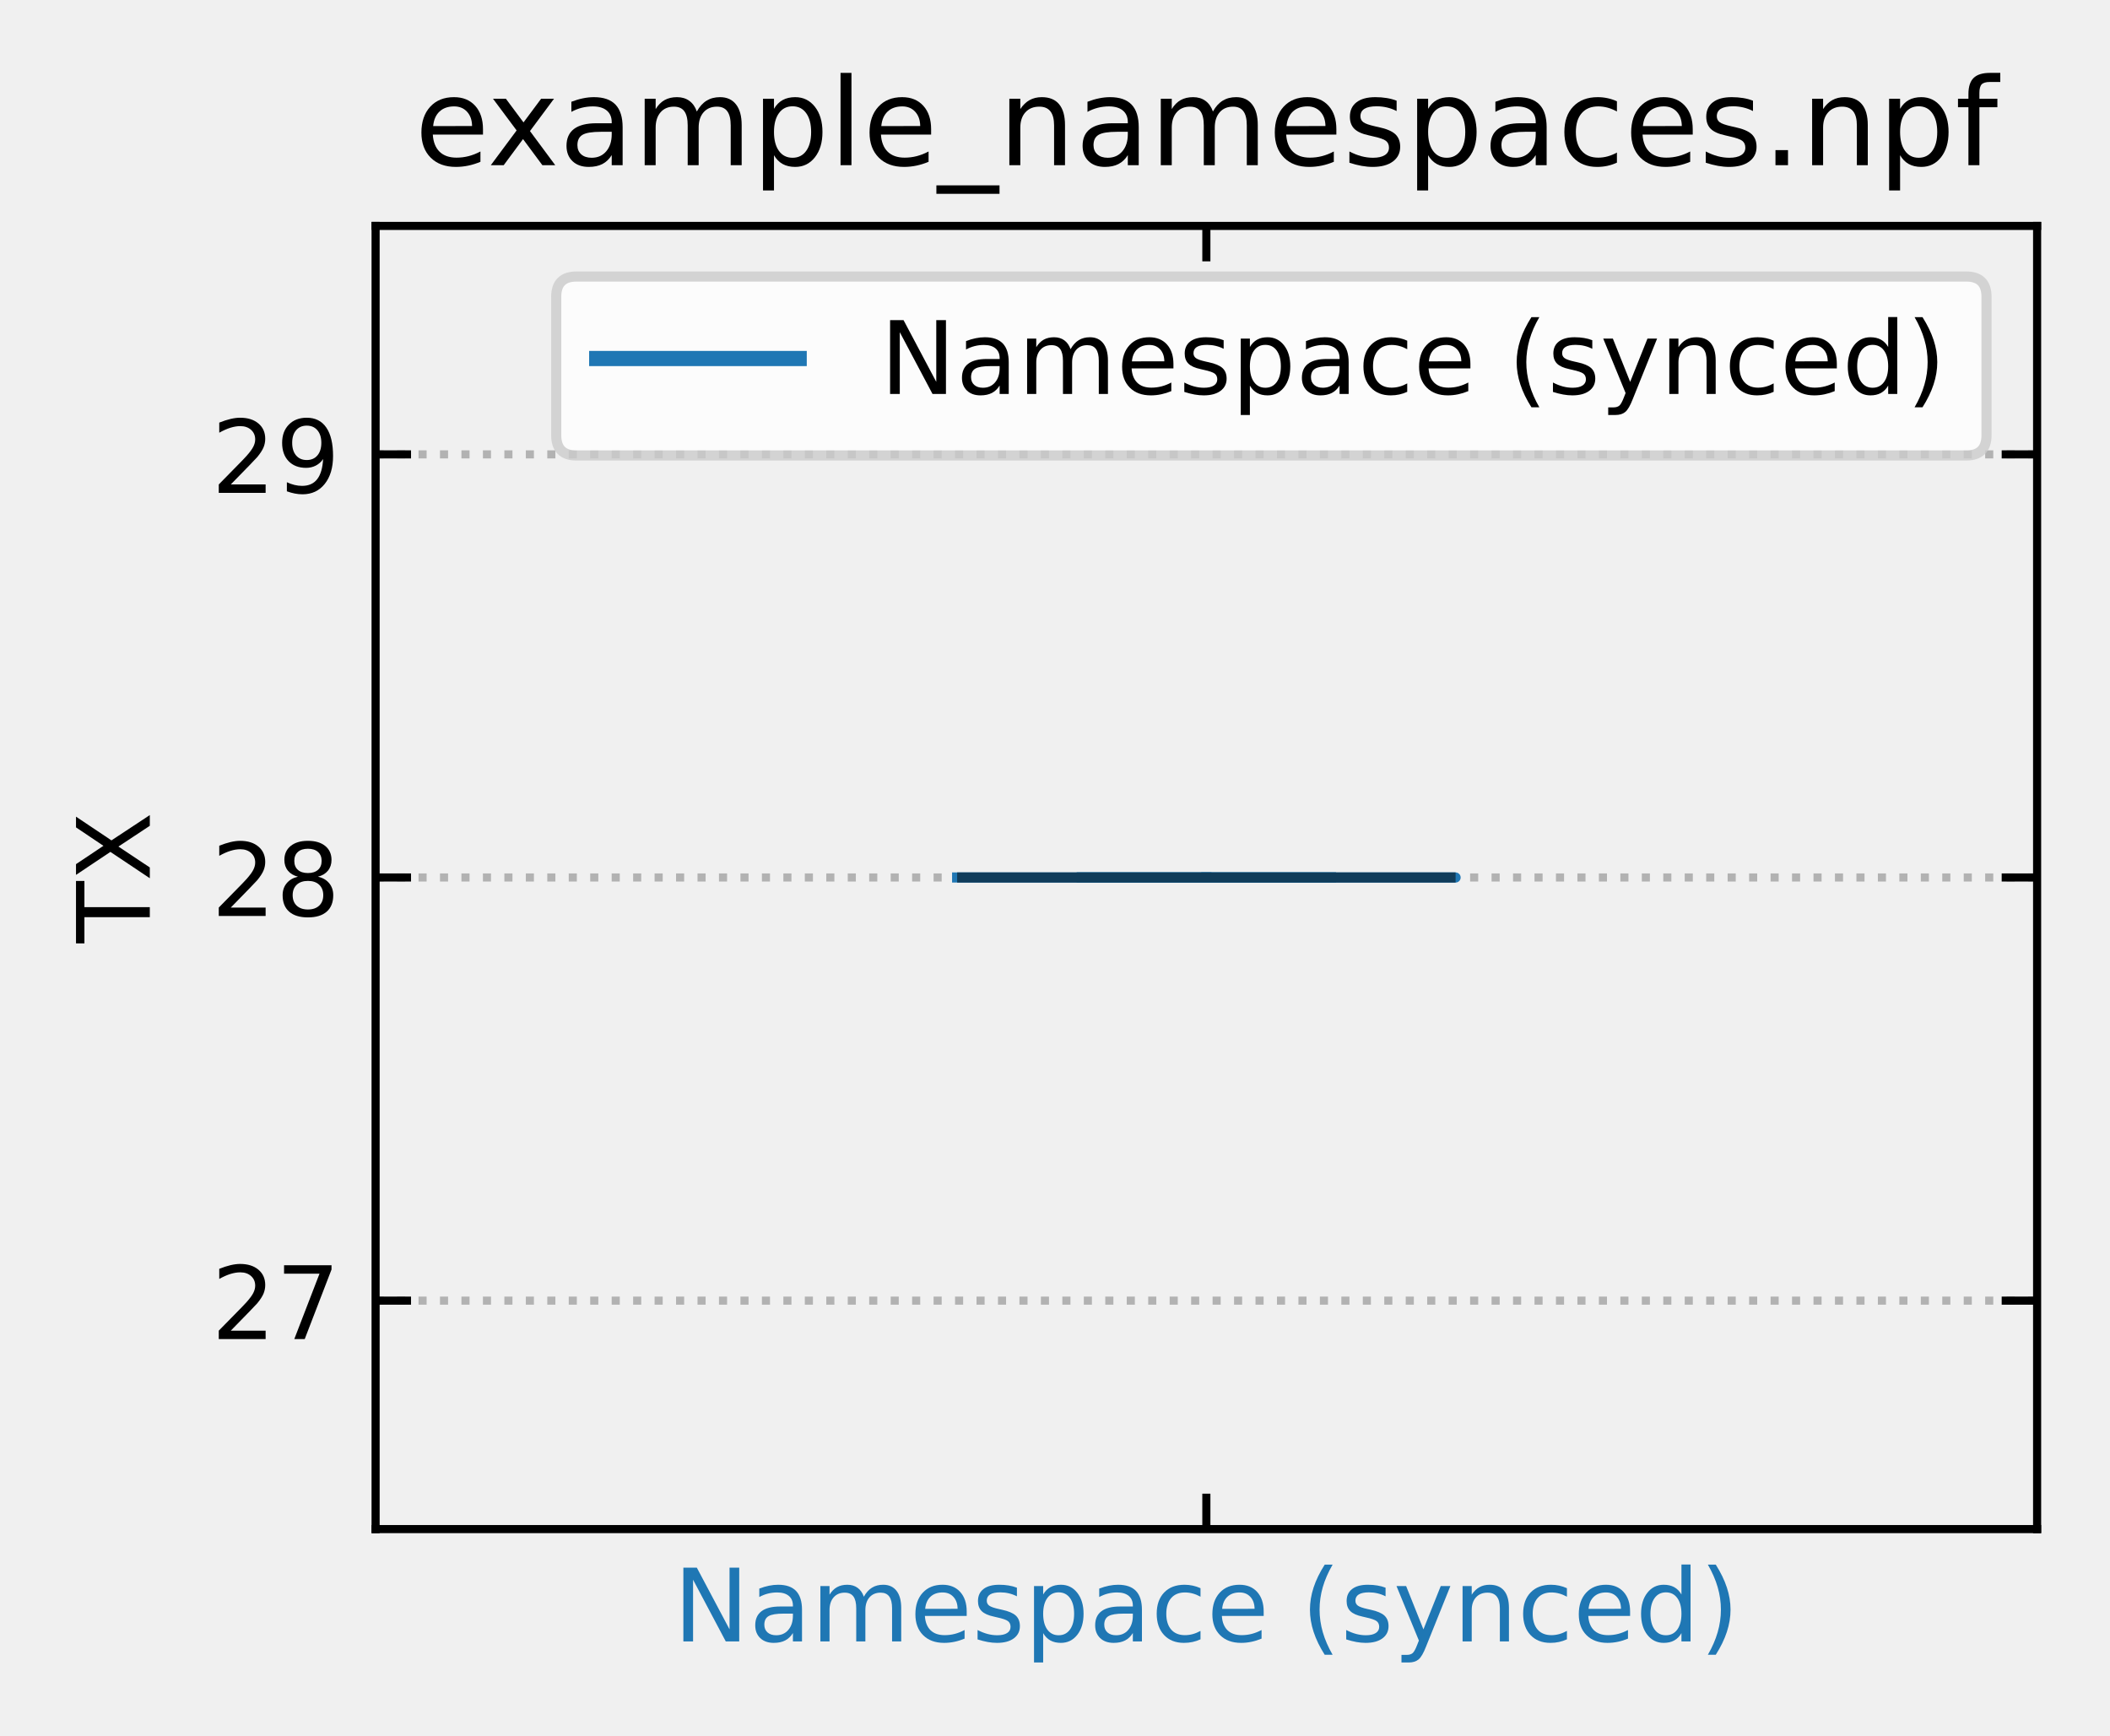
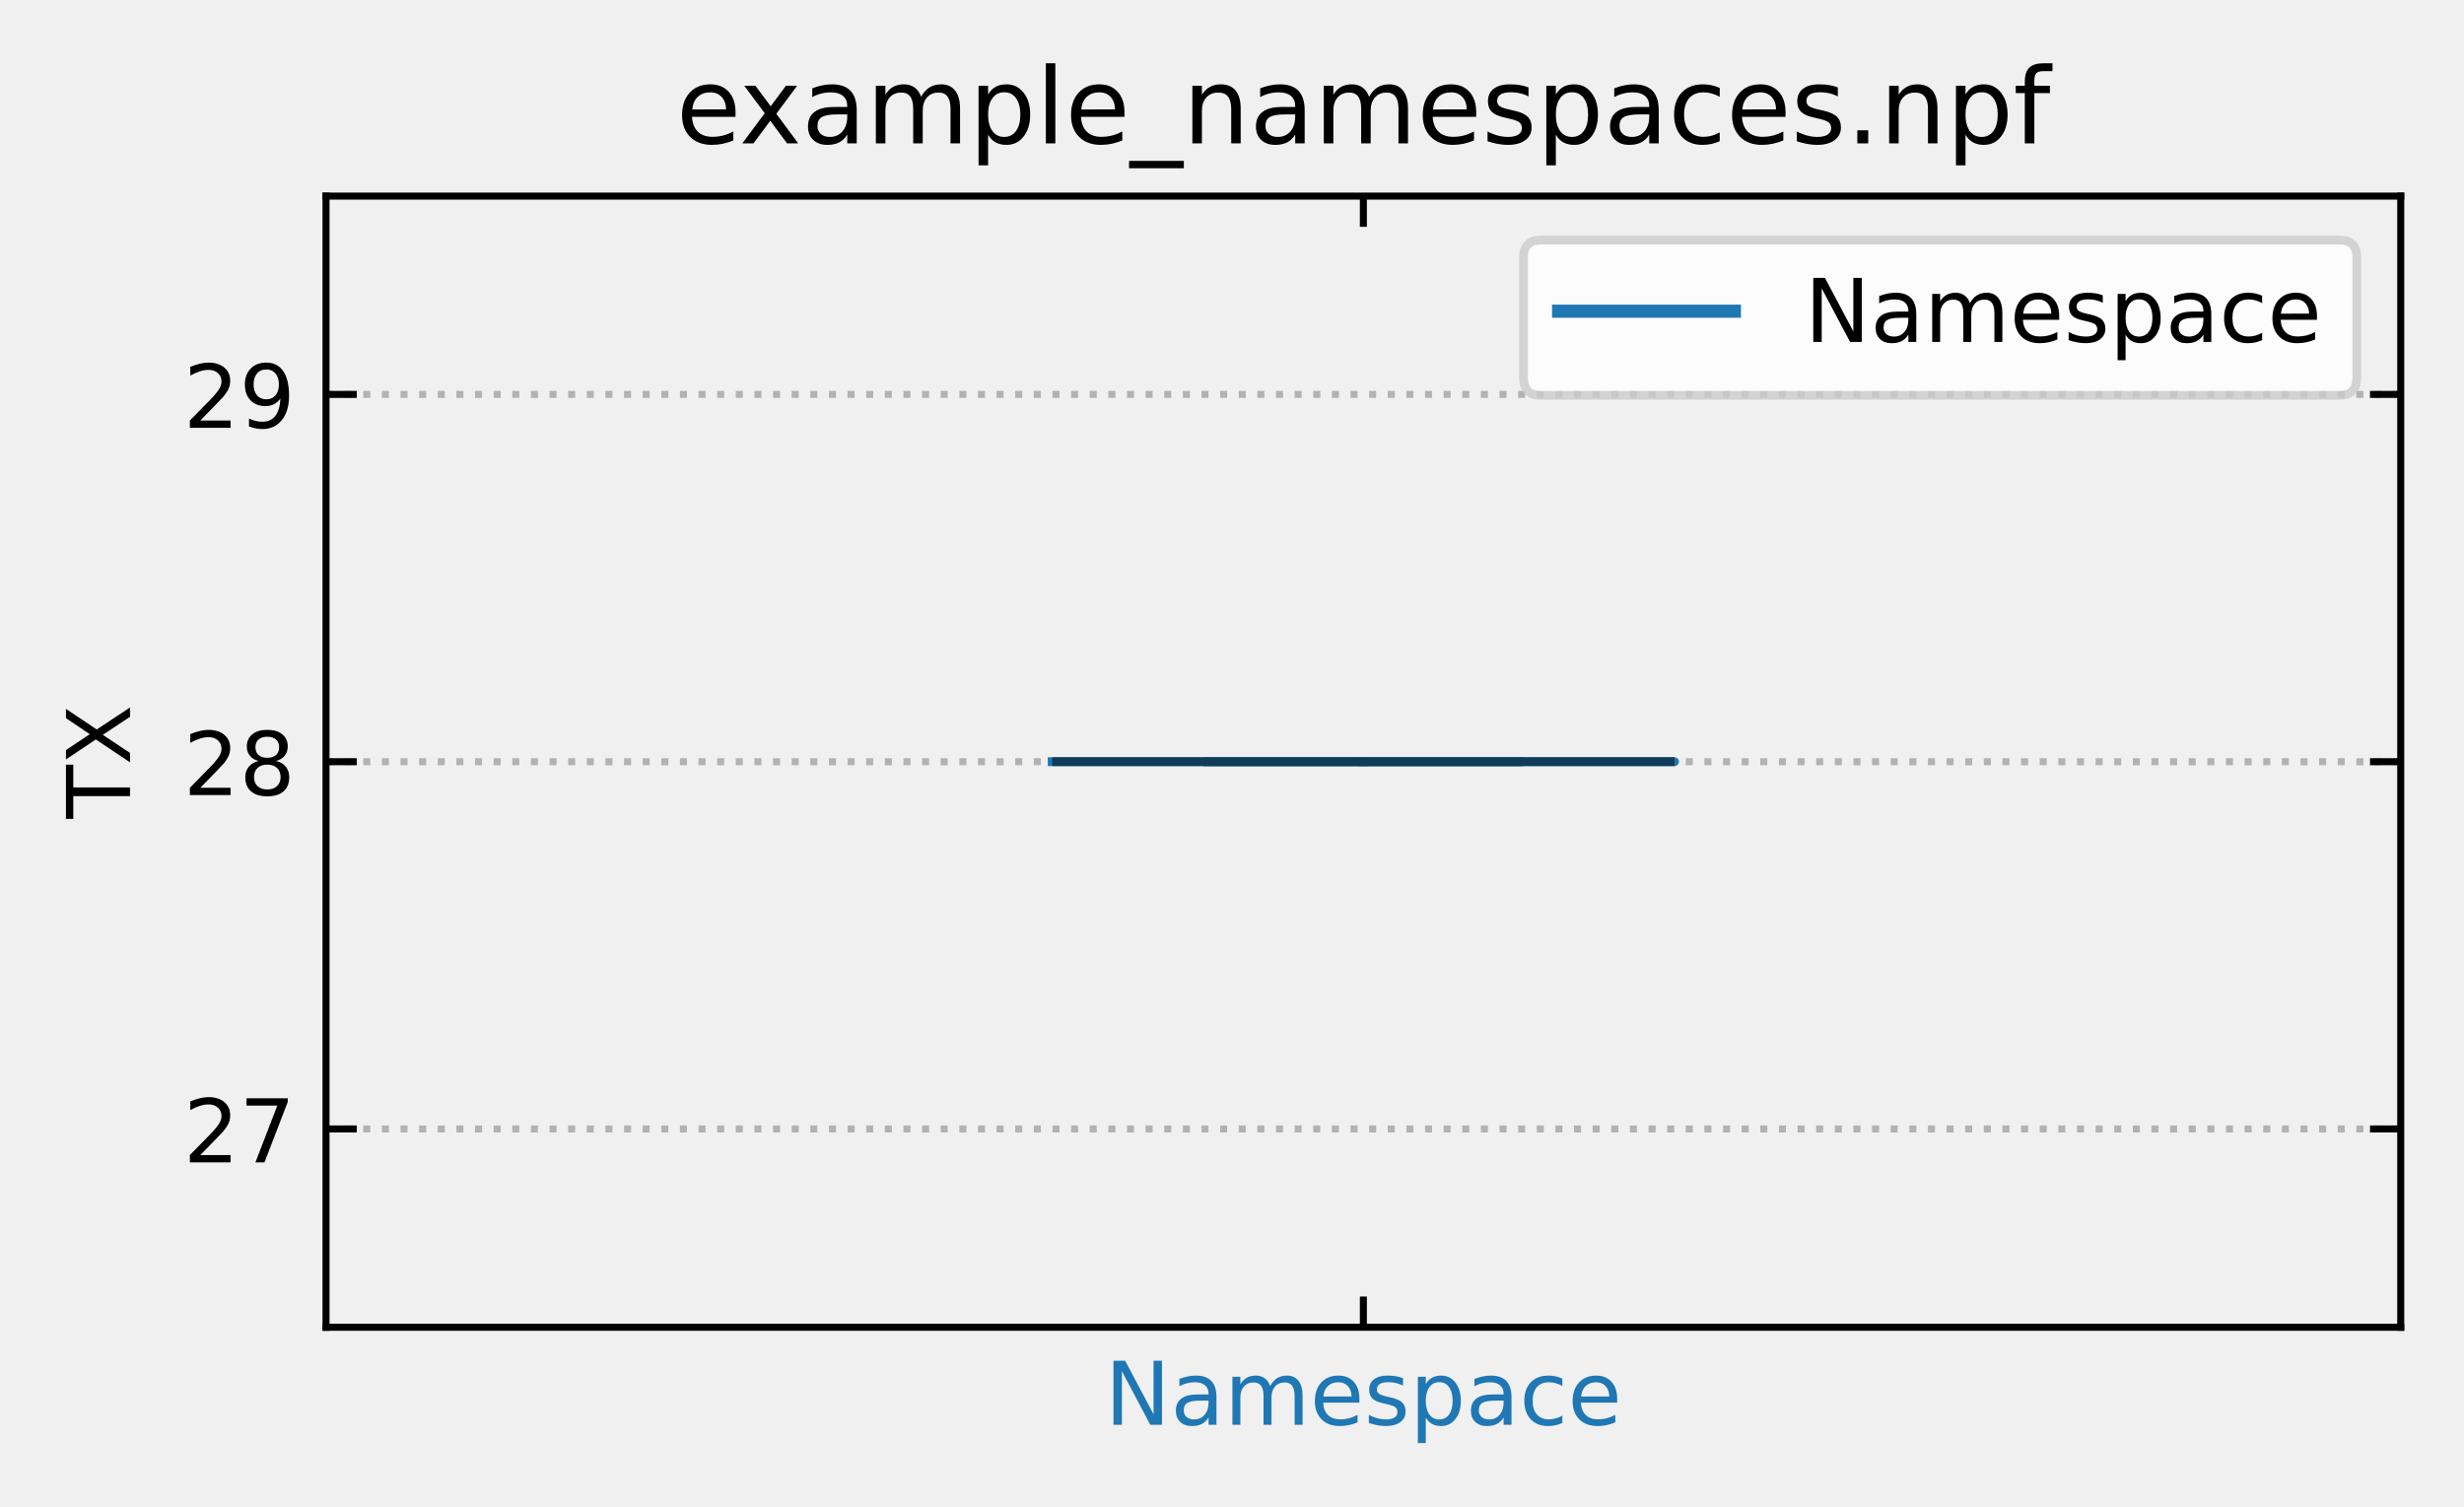
- <svg xmlns="http://www.w3.org/2000/svg" xmlns:xlink="http://www.w3.org/1999/xlink" width="208.433pt" height="171.436pt" viewBox="0 0 208.433 171.436" version="1.1">
+ <svg xmlns="http://www.w3.org/2000/svg" xmlns:xlink="http://www.w3.org/1999/xlink" width="280.433pt" height="171.436pt" viewBox="0 0 280.433 171.436" version="1.1">
  <defs>
    <style type="text/css">*{stroke-linejoin: round; stroke-linecap: butt}</style>
  </defs>
  <g id="figure_1">
    <g id="patch_1">
-       <path d="M 0 171.436  L 208.433 171.436  L 208.433 0  L 0 0  L 0 171.436  z " style="fill: none" />
+       <path d="M 0 171.436  L 280.433 171.436  L 280.433 0  L 0 0  L 0 171.436  z " style="fill: none" />
    </g>
    <g id="axes_1">
      <g id="patch_2">
-         <path d="M 37.103 151.058  L 201.233 151.058  L 201.233 22.318  L 37.103 22.318  L 37.103 151.058  z " style="fill: none" />
+         <path d="M 37.103 151.058  L 273.233 151.058  L 273.233 22.318  L 37.103 22.318  L 37.103 151.058  z " style="fill: none" />
      </g>
      <g id="matplotlib.axis_1">
        <g id="xtick_1">
          <g id="line2d_1">
            <defs>
-               <path id="m0caf4dfbbe" d="M 0 0  L 0 -3.5  " style="stroke: #000000; stroke-width: 0.8" />
-             </defs>
-             <g>
-               <use xlink:href="#m0caf4dfbbe" x="119.168" y="151.058" style="stroke: #000000; stroke-width: 0.8" />
+               <path id="m56153a316c" d="M 0 0  L 0 -3.5  " style="stroke: #000000; stroke-width: 0.8" />
+             </defs>
+             <g>
+               <use xlink:href="#m56153a316c" x="155.168" y="151.058" style="stroke: #000000; stroke-width: 0.8" />
            </g>
          </g>
          <g id="line2d_2">
            <defs>
-               <path id="mc826d1378c" d="M 0 0  L 0 3.5  " style="stroke: #000000; stroke-width: 0.8" />
-             </defs>
-             <g>
-               <use xlink:href="#mc826d1378c" x="119.168" y="22.318" style="stroke: #000000; stroke-width: 0.8" />
+               <path id="m0954045049" d="M 0 0  L 0 3.5  " style="stroke: #000000; stroke-width: 0.8" />
+             </defs>
+             <g>
+               <use xlink:href="#m0954045049" x="155.168" y="22.318" style="stroke: #000000; stroke-width: 0.8" />
            </g>
          </g>
          <g id="text_1">
-             <g style="fill: #1f77b4" transform="translate(66.52438 162.1566) scale(0.1 -0.1)">
+             <g style="fill: #1f77b4" transform="translate(125.7478 162.1566) scale(0.1 -0.1)">
              <defs>
                <path id="DejaVuSans-4e" d="M 628 4666  L 1478 4666  L 3547 763  L 3547 4666  L 4159 4666  L 4159 0  L 3309 0  L 1241 3903  L 1241 0  L 628 0  L 628 4666  z " transform="scale(0.015625)" />
                <path id="DejaVuSans-61" d="M 2194 1759  Q 1497 1759 1228 1600  Q 959 1441 959 1056  Q 959 750 1161 570  Q 1363 391 1709 391  Q 2188 391 2477 730  Q 2766 1069 2766 1631  L 2766 1759  L 2194 1759  z M 3341 1997  L 3341 0  L 2766 0  L 2766 531  Q 2569 213 2275 61  Q 1981 -91 1556 -91  Q 1019 -91 701 211  Q 384 513 384 1019  Q 384 1609 779 1909  Q 1175 2209 1959 2209  L 2766 2209  L 2766 2266  Q 2766 2663 2505 2880  Q 2244 3097 1772 3097  Q 1472 3097 1187 3025  Q 903 2953 641 2809  L 641 3341  Q 956 3463 1253 3523  Q 1550 3584 1831 3584  Q 2591 3584 2966 3190  Q 3341 2797 3341 1997  z " transform="scale(0.015625)" />
                <path id="DejaVuSans-6d" d="M 3328 2828  Q 3544 3216 3844 3400  Q 4144 3584 4550 3584  Q 5097 3584 5394 3201  Q 5691 2819 5691 2113  L 5691 0  L 5113 0  L 5113 2094  Q 5113 2597 4934 2840  Q 4756 3084 4391 3084  Q 3944 3084 3684 2787  Q 3425 2491 3425 1978  L 3425 0  L 2847 0  L 2847 2094  Q 2847 2600 2669 2842  Q 2491 3084 2119 3084  Q 1678 3084 1418 2786  Q 1159 2488 1159 1978  L 1159 0  L 581 0  L 581 3500  L 1159 3500  L 1159 2956  Q 1356 3278 1631 3431  Q 1906 3584 2284 3584  Q 2666 3584 2933 3390  Q 3200 3197 3328 2828  z " transform="scale(0.015625)" />
                <path id="DejaVuSans-65" d="M 3597 1894  L 3597 1613  L 953 1613  Q 991 1019 1311 708  Q 1631 397 2203 397  Q 2534 397 2845 478  Q 3156 559 3463 722  L 3463 178  Q 3153 47 2828 -22  Q 2503 -91 2169 -91  Q 1331 -91 842 396  Q 353 884 353 1716  Q 353 2575 817 3079  Q 1281 3584 2069 3584  Q 2775 3584 3186 3129  Q 3597 2675 3597 1894  z M 3022 2063  Q 3016 2534 2758 2815  Q 2500 3097 2075 3097  Q 1594 3097 1305 2825  Q 1016 2553 972 2059  L 3022 2063  z " transform="scale(0.015625)" />
                <path id="DejaVuSans-73" d="M 2834 3397  L 2834 2853  Q 2591 2978 2328 3040  Q 2066 3103 1784 3103  Q 1356 3103 1142 2972  Q 928 2841 928 2578  Q 928 2378 1081 2264  Q 1234 2150 1697 2047  L 1894 2003  Q 2506 1872 2764 1633  Q 3022 1394 3022 966  Q 3022 478 2636 193  Q 2250 -91 1575 -91  Q 1294 -91 989 -36  Q 684 19 347 128  L 347 722  Q 666 556 975 473  Q 1284 391 1588 391  Q 1994 391 2212 530  Q 2431 669 2431 922  Q 2431 1156 2273 1281  Q 2116 1406 1581 1522  L 1381 1569  Q 847 1681 609 1914  Q 372 2147 372 2553  Q 372 3047 722 3315  Q 1072 3584 1716 3584  Q 2034 3584 2315 3537  Q 2597 3491 2834 3397  z " transform="scale(0.015625)" />
                <path id="DejaVuSans-70" d="M 1159 525  L 1159 -1331  L 581 -1331  L 581 3500  L 1159 3500  L 1159 2969  Q 1341 3281 1617 3432  Q 1894 3584 2278 3584  Q 2916 3584 3314 3078  Q 3713 2572 3713 1747  Q 3713 922 3314 415  Q 2916 -91 2278 -91  Q 1894 -91 1617 61  Q 1341 213 1159 525  z M 3116 1747  Q 3116 2381 2855 2742  Q 2594 3103 2138 3103  Q 1681 3103 1420 2742  Q 1159 2381 1159 1747  Q 1159 1113 1420 752  Q 1681 391 2138 391  Q 2594 391 2855 752  Q 3116 1113 3116 1747  z " transform="scale(0.015625)" />
                <path id="DejaVuSans-63" d="M 3122 3366  L 3122 2828  Q 2878 2963 2633 3030  Q 2388 3097 2138 3097  Q 1578 3097 1268 2742  Q 959 2388 959 1747  Q 959 1106 1268 751  Q 1578 397 2138 397  Q 2388 397 2633 464  Q 2878 531 3122 666  L 3122 134  Q 2881 22 2623 -34  Q 2366 -91 2075 -91  Q 1284 -91 818 406  Q 353 903 353 1747  Q 353 2603 823 3093  Q 1294 3584 2113 3584  Q 2378 3584 2631 3529  Q 2884 3475 3122 3366  z " transform="scale(0.015625)" />
-                 <path id="DejaVuSans-20" transform="scale(0.015625)" />
-                 <path id="DejaVuSans-28" d="M 1984 4856  Q 1566 4138 1362 3434  Q 1159 2731 1159 2009  Q 1159 1288 1364 580  Q 1569 -128 1984 -844  L 1484 -844  Q 1016 -109 783 600  Q 550 1309 550 2009  Q 550 2706 781 3412  Q 1013 4119 1484 4856  L 1984 4856  z " transform="scale(0.015625)" />
-                 <path id="DejaVuSans-79" d="M 2059 -325  Q 1816 -950 1584 -1140  Q 1353 -1331 966 -1331  L 506 -1331  L 506 -850  L 844 -850  Q 1081 -850 1212 -737  Q 1344 -625 1503 -206  L 1606 56  L 191 3500  L 800 3500  L 1894 763  L 2988 3500  L 3597 3500  L 2059 -325  z " transform="scale(0.015625)" />
-                 <path id="DejaVuSans-6e" d="M 3513 2113  L 3513 0  L 2938 0  L 2938 2094  Q 2938 2591 2744 2837  Q 2550 3084 2163 3084  Q 1697 3084 1428 2787  Q 1159 2491 1159 1978  L 1159 0  L 581 0  L 581 3500  L 1159 3500  L 1159 2956  Q 1366 3272 1645 3428  Q 1925 3584 2291 3584  Q 2894 3584 3203 3211  Q 3513 2838 3513 2113  z " transform="scale(0.015625)" />
-                 <path id="DejaVuSans-64" d="M 2906 2969  L 2906 4863  L 3481 4863  L 3481 0  L 2906 0  L 2906 525  Q 2725 213 2448 61  Q 2172 -91 1784 -91  Q 1150 -91 751 415  Q 353 922 353 1747  Q 353 2572 751 3078  Q 1150 3584 1784 3584  Q 2172 3584 2448 3432  Q 2725 3281 2906 2969  z M 947 1747  Q 947 1113 1208 752  Q 1469 391 1925 391  Q 2381 391 2643 752  Q 2906 1113 2906 1747  Q 2906 2381 2643 2742  Q 2381 3103 1925 3103  Q 1469 3103 1208 2742  Q 947 2381 947 1747  z " transform="scale(0.015625)" />
-                 <path id="DejaVuSans-29" d="M 513 4856  L 1013 4856  Q 1481 4119 1714 3412  Q 1947 2706 1947 2009  Q 1947 1309 1714 600  Q 1481 -109 1013 -844  L 513 -844  Q 928 -128 1133 580  Q 1338 1288 1338 2009  Q 1338 2731 1133 3434  Q 928 4138 513 4856  z " transform="scale(0.015625)" />
              </defs>
              <use xlink:href="#DejaVuSans-4e" />
              <use xlink:href="#DejaVuSans-61" x="74.805" />
              <use xlink:href="#DejaVuSans-6d" x="136.084" />
              <use xlink:href="#DejaVuSans-65" x="233.496" />
              <use xlink:href="#DejaVuSans-73" x="295.02" />
              <use xlink:href="#DejaVuSans-70" x="347.119" />
              <use xlink:href="#DejaVuSans-61" x="410.596" />
              <use xlink:href="#DejaVuSans-63" x="471.875" />
              <use xlink:href="#DejaVuSans-65" x="526.855" />
-               <use xlink:href="#DejaVuSans-20" x="588.379" />
-               <use xlink:href="#DejaVuSans-28" x="620.166" />
-               <use xlink:href="#DejaVuSans-73" x="659.18" />
-               <use xlink:href="#DejaVuSans-79" x="711.279" />
-               <use xlink:href="#DejaVuSans-6e" x="770.459" />
-               <use xlink:href="#DejaVuSans-63" x="833.838" />
-               <use xlink:href="#DejaVuSans-65" x="888.818" />
-               <use xlink:href="#DejaVuSans-64" x="950.342" />
-               <use xlink:href="#DejaVuSans-29" x="1013.818" />
            </g>
          </g>
        </g>
      </g>
      <g id="matplotlib.axis_2">
        <g id="ytick_1">
          <g id="line2d_3">
-             <path d="M 37.103 128.487  L 201.233 128.487  " clip-path="url(#pe02f6b9ae0)" style="fill: none; stroke-dasharray: 0.8,1.32; stroke-dashoffset: 0; stroke: #b2b2b2; stroke-width: 0.8" />
+             <path d="M 37.103 128.487  L 273.233 128.487  " clip-path="url(#p0e751f70e2)" style="fill: none; stroke-dasharray: 0.8,1.32; stroke-dashoffset: 0; stroke: #b2b2b2; stroke-width: 0.8" />
          </g>
          <g id="line2d_4">
            <defs>
-               <path id="ma7b8c2c277" d="M 0 0  L 3.5 0  " style="stroke: #000000; stroke-width: 0.8" />
-             </defs>
-             <g>
-               <use xlink:href="#ma7b8c2c277" x="37.103" y="128.487" style="stroke: #000000; stroke-width: 0.8" />
+               <path id="mff2da0fe94" d="M 0 0  L 3.5 0  " style="stroke: #000000; stroke-width: 0.8" />
+             </defs>
+             <g>
+               <use xlink:href="#mff2da0fe94" x="37.103" y="128.487" style="stroke: #000000; stroke-width: 0.8" />
            </g>
          </g>
          <g id="line2d_5">
            <defs>
-               <path id="m71d38debbc" d="M 0 0  L -3.5 0  " style="stroke: #000000; stroke-width: 0.8" />
-             </defs>
-             <g>
-               <use xlink:href="#m71d38debbc" x="201.233" y="128.487" style="stroke: #000000; stroke-width: 0.8" />
+               <path id="mff660a0d83" d="M 0 0  L -3.5 0  " style="stroke: #000000; stroke-width: 0.8" />
+             </defs>
+             <g>
+               <use xlink:href="#mff660a0d83" x="273.233" y="128.487" style="stroke: #000000; stroke-width: 0.8" />
            </g>
          </g>
          <g id="text_2">
            <g transform="translate(20.87813 132.286) scale(0.1 -0.1)">
              <defs>
                <path id="DejaVuSans-32" d="M 1228 531  L 3431 531  L 3431 0  L 469 0  L 469 531  Q 828 903 1448 1529  Q 2069 2156 2228 2338  Q 2531 2678 2651 2914  Q 2772 3150 2772 3378  Q 2772 3750 2511 3984  Q 2250 4219 1831 4219  Q 1534 4219 1204 4116  Q 875 4013 500 3803  L 500 4441  Q 881 4594 1212 4672  Q 1544 4750 1819 4750  Q 2544 4750 2975 4387  Q 3406 4025 3406 3419  Q 3406 3131 3298 2873  Q 3191 2616 2906 2266  Q 2828 2175 2409 1742  Q 1991 1309 1228 531  z " transform="scale(0.015625)" />
                <path id="DejaVuSans-37" d="M 525 4666  L 3525 4666  L 3525 4397  L 1831 0  L 1172 0  L 2766 4134  L 525 4134  L 525 4666  z " transform="scale(0.015625)" />
              </defs>
              <use xlink:href="#DejaVuSans-32" />
              <use xlink:href="#DejaVuSans-37" x="63.623" />
            </g>
          </g>
        </g>
        <g id="ytick_2">
          <g id="line2d_6">
-             <path d="M 37.103 86.688  L 201.233 86.688  " clip-path="url(#pe02f6b9ae0)" style="fill: none; stroke-dasharray: 0.8,1.32; stroke-dashoffset: 0; stroke: #b2b2b2; stroke-width: 0.8" />
+             <path d="M 37.103 86.688  L 273.233 86.688  " clip-path="url(#p0e751f70e2)" style="fill: none; stroke-dasharray: 0.8,1.32; stroke-dashoffset: 0; stroke: #b2b2b2; stroke-width: 0.8" />
          </g>
          <g id="line2d_7">
            <g>
-               <use xlink:href="#ma7b8c2c277" x="37.103" y="86.688" style="stroke: #000000; stroke-width: 0.8" />
+               <use xlink:href="#mff2da0fe94" x="37.103" y="86.688" style="stroke: #000000; stroke-width: 0.8" />
            </g>
          </g>
          <g id="line2d_8">
            <g>
-               <use xlink:href="#m71d38debbc" x="201.233" y="86.688" style="stroke: #000000; stroke-width: 0.8" />
+               <use xlink:href="#mff660a0d83" x="273.233" y="86.688" style="stroke: #000000; stroke-width: 0.8" />
            </g>
          </g>
          <g id="text_3">
            <g transform="translate(20.87813 90.48734) scale(0.1 -0.1)">
              <defs>
                <path id="DejaVuSans-38" d="M 2034 2216  Q 1584 2216 1326 1975  Q 1069 1734 1069 1313  Q 1069 891 1326 650  Q 1584 409 2034 409  Q 2484 409 2743 651  Q 3003 894 3003 1313  Q 3003 1734 2745 1975  Q 2488 2216 2034 2216  z M 1403 2484  Q 997 2584 770 2862  Q 544 3141 544 3541  Q 544 4100 942 4425  Q 1341 4750 2034 4750  Q 2731 4750 3128 4425  Q 3525 4100 3525 3541  Q 3525 3141 3298 2862  Q 3072 2584 2669 2484  Q 3125 2378 3379 2068  Q 3634 1759 3634 1313  Q 3634 634 3220 271  Q 2806 -91 2034 -91  Q 1263 -91 848 271  Q 434 634 434 1313  Q 434 1759 690 2068  Q 947 2378 1403 2484  z M 1172 3481  Q 1172 3119 1398 2916  Q 1625 2713 2034 2713  Q 2441 2713 2670 2916  Q 2900 3119 2900 3481  Q 2900 3844 2670 4047  Q 2441 4250 2034 4250  Q 1625 4250 1398 4047  Q 1172 3844 1172 3481  z " transform="scale(0.015625)" />
              </defs>
              <use xlink:href="#DejaVuSans-32" />
              <use xlink:href="#DejaVuSans-38" x="63.623" />
            </g>
          </g>
        </g>
        <g id="ytick_3">
          <g id="line2d_9">
-             <path d="M 37.103 44.889  L 201.233 44.889  " clip-path="url(#pe02f6b9ae0)" style="fill: none; stroke-dasharray: 0.8,1.32; stroke-dashoffset: 0; stroke: #b2b2b2; stroke-width: 0.8" />
+             <path d="M 37.103 44.889  L 273.233 44.889  " clip-path="url(#p0e751f70e2)" style="fill: none; stroke-dasharray: 0.8,1.32; stroke-dashoffset: 0; stroke: #b2b2b2; stroke-width: 0.8" />
          </g>
          <g id="line2d_10">
            <g>
-               <use xlink:href="#ma7b8c2c277" x="37.103" y="44.889" style="stroke: #000000; stroke-width: 0.8" />
+               <use xlink:href="#mff2da0fe94" x="37.103" y="44.889" style="stroke: #000000; stroke-width: 0.8" />
            </g>
          </g>
          <g id="line2d_11">
            <g>
-               <use xlink:href="#m71d38debbc" x="201.233" y="44.889" style="stroke: #000000; stroke-width: 0.8" />
+               <use xlink:href="#mff660a0d83" x="273.233" y="44.889" style="stroke: #000000; stroke-width: 0.8" />
            </g>
          </g>
          <g id="text_4">
            <g transform="translate(20.87813 48.68864) scale(0.1 -0.1)">
              <defs>
                <path id="DejaVuSans-39" d="M 703 97  L 703 672  Q 941 559 1184 500  Q 1428 441 1663 441  Q 2288 441 2617 861  Q 2947 1281 2994 2138  Q 2813 1869 2534 1725  Q 2256 1581 1919 1581  Q 1219 1581 811 2004  Q 403 2428 403 3163  Q 403 3881 828 4315  Q 1253 4750 1959 4750  Q 2769 4750 3195 4129  Q 3622 3509 3622 2328  Q 3622 1225 3098 567  Q 2575 -91 1691 -91  Q 1453 -91 1209 -44  Q 966 3 703 97  z M 1959 2075  Q 2384 2075 2632 2365  Q 2881 2656 2881 3163  Q 2881 3666 2632 3958  Q 2384 4250 1959 4250  Q 1534 4250 1286 3958  Q 1038 3666 1038 3163  Q 1038 2656 1286 2365  Q 1534 2075 1959 2075  z " transform="scale(0.015625)" />
              </defs>
              <use xlink:href="#DejaVuSans-32" />
              <use xlink:href="#DejaVuSans-39" x="63.623" />
            </g>
          </g>
        </g>
        <g id="text_5">
          <g transform="translate(14.79844 93.16703) rotate(-90) scale(0.1 -0.1)">
            <defs>
              <path id="DejaVuSans-54" d="M -19 4666  L 3928 4666  L 3928 4134  L 2272 4134  L 2272 0  L 1638 0  L 1638 4134  L -19 4134  L -19 4666  z " transform="scale(0.015625)" />
              <path id="DejaVuSans-58" d="M 403 4666  L 1081 4666  L 2241 2931  L 3406 4666  L 4084 4666  L 2584 2425  L 4184 0  L 3506 0  L 2194 1984  L 872 0  L 191 0  L 1856 2491  L 403 4666  z " transform="scale(0.015625)" />
            </defs>
            <use xlink:href="#DejaVuSans-54" />
            <use xlink:href="#DejaVuSans-58" x="61.084" />
          </g>
        </g>
      </g>
      <g id="line2d_12" />
      <g id="line2d_13">
-         <path d="M 94.549 86.688  L 143.788 86.688  L 143.788 86.688  L 94.549 86.688  L 94.549 86.688  " clip-path="url(#pe02f6b9ae0)" style="fill: none; stroke: #1f77b4; stroke-linecap: square" />
+         <path d="M 119.749 86.688  L 190.588 86.688  L 190.588 86.688  L 119.749 86.688  L 119.749 86.688  " clip-path="url(#p0e751f70e2)" style="fill: none; stroke: #1f77b4; stroke-linecap: square" />
      </g>
      <g id="line2d_14">
-         <path d="M 119.168 86.688  L 119.168 86.688  " clip-path="url(#pe02f6b9ae0)" style="fill: none; stroke: #1f77b4; stroke-linecap: square" />
+         <path d="M 155.168 86.688  L 155.168 86.688  " clip-path="url(#p0e751f70e2)" style="fill: none; stroke: #1f77b4; stroke-linecap: square" />
      </g>
      <g id="line2d_15">
-         <path d="M 119.168 86.688  L 119.168 86.688  " clip-path="url(#pe02f6b9ae0)" style="fill: none; stroke: #1f77b4; stroke-linecap: square" />
+         <path d="M 155.168 86.688  L 155.168 86.688  " clip-path="url(#p0e751f70e2)" style="fill: none; stroke: #1f77b4; stroke-linecap: square" />
      </g>
      <g id="line2d_16">
-         <path d="M 106.858 86.688  L 131.478 86.688  " clip-path="url(#pe02f6b9ae0)" style="fill: none; stroke: #1f77b4; stroke-linecap: square" />
+         <path d="M 137.458 86.688  L 172.878 86.688  " clip-path="url(#p0e751f70e2)" style="fill: none; stroke: #1f77b4; stroke-linecap: square" />
      </g>
      <g id="line2d_17">
-         <path d="M 106.858 86.688  L 131.478 86.688  " clip-path="url(#pe02f6b9ae0)" style="fill: none; stroke: #1f77b4; stroke-linecap: square" />
+         <path d="M 137.458 86.688  L 172.878 86.688  " clip-path="url(#p0e751f70e2)" style="fill: none; stroke: #1f77b4; stroke-linecap: square" />
      </g>
      <g id="line2d_18" />
      <g id="line2d_19">
-         <path d="M 94.549 86.688  L 143.788 86.688  " clip-path="url(#pe02f6b9ae0)" style="fill: none; stroke: #103c5a" />
+         <path d="M 119.749 86.688  L 190.588 86.688  " clip-path="url(#p0e751f70e2)" style="fill: none; stroke: #103c5a" />
      </g>
      <g id="patch_3">
        <path d="M 37.103 151.058  L 37.103 22.318  " style="fill: none; stroke: #000000; stroke-width: 0.8; stroke-linejoin: miter; stroke-linecap: square" />
      </g>
      <g id="patch_4">
-         <path d="M 201.233 151.058  L 201.233 22.318  " style="fill: none; stroke: #000000; stroke-width: 0.8; stroke-linejoin: miter; stroke-linecap: square" />
+         <path d="M 273.233 151.058  L 273.233 22.318  " style="fill: none; stroke: #000000; stroke-width: 0.8; stroke-linejoin: miter; stroke-linecap: square" />
      </g>
      <g id="patch_5">
-         <path d="M 37.103 151.058  L 201.233 151.058  " style="fill: none; stroke: #000000; stroke-width: 0.8; stroke-linejoin: miter; stroke-linecap: square" />
+         <path d="M 37.103 151.058  L 273.233 151.058  " style="fill: none; stroke: #000000; stroke-width: 0.8; stroke-linejoin: miter; stroke-linecap: square" />
      </g>
      <g id="patch_6">
-         <path d="M 37.103 22.318  L 201.233 22.318  " style="fill: none; stroke: #000000; stroke-width: 0.8; stroke-linejoin: miter; stroke-linecap: square" />
+         <path d="M 37.103 22.318  L 273.233 22.318  " style="fill: none; stroke: #000000; stroke-width: 0.8; stroke-linejoin: miter; stroke-linecap: square" />
      </g>
      <g id="text_6">
-         <g transform="translate(40.96656 16.31812) scale(0.12 -0.12)">
+         <g transform="translate(76.96656 16.31812) scale(0.12 -0.12)">
          <defs>
            <path id="DejaVuSans-78" d="M 3513 3500  L 2247 1797  L 3578 0  L 2900 0  L 1881 1375  L 863 0  L 184 0  L 1544 1831  L 300 3500  L 978 3500  L 1906 2253  L 2834 3500  L 3513 3500  z " transform="scale(0.015625)" />
            <path id="DejaVuSans-6c" d="M 603 4863  L 1178 4863  L 1178 0  L 603 0  L 603 4863  z " transform="scale(0.015625)" />
            <path id="DejaVuSans-5f" d="M 3263 -1063  L 3263 -1509  L -63 -1509  L -63 -1063  L 3263 -1063  z " transform="scale(0.015625)" />
+             <path id="DejaVuSans-6e" d="M 3513 2113  L 3513 0  L 2938 0  L 2938 2094  Q 2938 2591 2744 2837  Q 2550 3084 2163 3084  Q 1697 3084 1428 2787  Q 1159 2491 1159 1978  L 1159 0  L 581 0  L 581 3500  L 1159 3500  L 1159 2956  Q 1366 3272 1645 3428  Q 1925 3584 2291 3584  Q 2894 3584 3203 3211  Q 3513 2838 3513 2113  z " transform="scale(0.015625)" />
            <path id="DejaVuSans-2e" d="M 684 794  L 1344 794  L 1344 0  L 684 0  L 684 794  z " transform="scale(0.015625)" />
            <path id="DejaVuSans-66" d="M 2375 4863  L 2375 4384  L 1825 4384  Q 1516 4384 1395 4259  Q 1275 4134 1275 3809  L 1275 3500  L 2222 3500  L 2222 3053  L 1275 3053  L 1275 0  L 697 0  L 697 3053  L 147 3053  L 147 3500  L 697 3500  L 697 3744  Q 697 4328 969 4595  Q 1241 4863 1831 4863  L 2375 4863  z " transform="scale(0.015625)" />
          </defs>
          <use xlink:href="#DejaVuSans-65" />
          <use xlink:href="#DejaVuSans-78" x="59.773" />
          <use xlink:href="#DejaVuSans-61" x="118.953" />
          <use xlink:href="#DejaVuSans-6d" x="180.232" />
          <use xlink:href="#DejaVuSans-70" x="277.645" />
          <use xlink:href="#DejaVuSans-6c" x="341.121" />
          <use xlink:href="#DejaVuSans-65" x="368.904" />
          <use xlink:href="#DejaVuSans-5f" x="430.428" />
          <use xlink:href="#DejaVuSans-6e" x="480.428" />
          <use xlink:href="#DejaVuSans-61" x="543.807" />
          <use xlink:href="#DejaVuSans-6d" x="605.086" />
          <use xlink:href="#DejaVuSans-65" x="702.498" />
          <use xlink:href="#DejaVuSans-73" x="764.021" />
          <use xlink:href="#DejaVuSans-70" x="816.121" />
          <use xlink:href="#DejaVuSans-61" x="879.598" />
          <use xlink:href="#DejaVuSans-63" x="940.877" />
          <use xlink:href="#DejaVuSans-65" x="995.857" />
          <use xlink:href="#DejaVuSans-73" x="1057.381" />
          <use xlink:href="#DejaVuSans-2e" x="1109.48" />
          <use xlink:href="#DejaVuSans-6e" x="1141.268" />
          <use xlink:href="#DejaVuSans-70" x="1204.646" />
          <use xlink:href="#DejaVuSans-66" x="1268.123" />
        </g>
      </g>
      <g id="legend_1">
        <g id="patch_7">
-           <path d="M 56.946 44.996  L 194.233 44.996  Q 196.233 44.996 196.233 42.996  L 196.233 29.318  Q 196.233 27.318 194.233 27.318  L 56.946 27.318  Q 54.946 27.318 54.946 29.318  L 54.946 42.996  Q 54.946 44.996 56.946 44.996  z " style="fill: #ffffff; opacity: 0.8; stroke: #cccccc; stroke-linejoin: miter" />
+           <path d="M 175.393 44.996  L 266.233 44.996  Q 268.233 44.996 268.233 42.996  L 268.233 29.318  Q 268.233 27.318 266.233 27.318  L 175.393 27.318  Q 173.393 27.318 173.393 29.318  L 173.393 42.996  Q 173.393 44.996 175.393 44.996  z " style="fill: #ffffff; opacity: 0.8; stroke: #cccccc; stroke-linejoin: miter" />
        </g>
        <g id="line2d_20">
-           <path d="M 58.946 35.417  L 68.946 35.417  L 78.946 35.417  " style="fill: none; stroke: #1f77b4; stroke-width: 1.5; stroke-linecap: square" />
+           <path d="M 177.393 35.417  L 187.393 35.417  L 197.393 35.417  " style="fill: none; stroke: #1f77b4; stroke-width: 1.5; stroke-linecap: square" />
        </g>
        <g id="text_7">
-           <g transform="translate(86.94563 38.91656) scale(0.1 -0.1)">
+           <g transform="translate(205.3925 38.91656) scale(0.1 -0.1)">
            <use xlink:href="#DejaVuSans-4e" />
            <use xlink:href="#DejaVuSans-61" x="74.805" />
            <use xlink:href="#DejaVuSans-6d" x="136.084" />
            <use xlink:href="#DejaVuSans-65" x="233.496" />
            <use xlink:href="#DejaVuSans-73" x="295.02" />
            <use xlink:href="#DejaVuSans-70" x="347.119" />
            <use xlink:href="#DejaVuSans-61" x="410.596" />
            <use xlink:href="#DejaVuSans-63" x="471.875" />
            <use xlink:href="#DejaVuSans-65" x="526.855" />
-             <use xlink:href="#DejaVuSans-20" x="588.379" />
-             <use xlink:href="#DejaVuSans-28" x="620.166" />
-             <use xlink:href="#DejaVuSans-73" x="659.18" />
-             <use xlink:href="#DejaVuSans-79" x="711.279" />
-             <use xlink:href="#DejaVuSans-6e" x="770.459" />
-             <use xlink:href="#DejaVuSans-63" x="833.838" />
-             <use xlink:href="#DejaVuSans-65" x="888.818" />
-             <use xlink:href="#DejaVuSans-64" x="950.342" />
-             <use xlink:href="#DejaVuSans-29" x="1013.818" />
          </g>
        </g>
      </g>
    </g>
  </g>
  <defs>
-     <clipPath id="pe02f6b9ae0">
-       <rect x="37.103" y="22.318" width="164.13" height="128.74" />
+     <clipPath id="p0e751f70e2">
+       <rect x="37.103" y="22.318" width="236.13" height="128.74" />
    </clipPath>
  </defs>
</svg>
